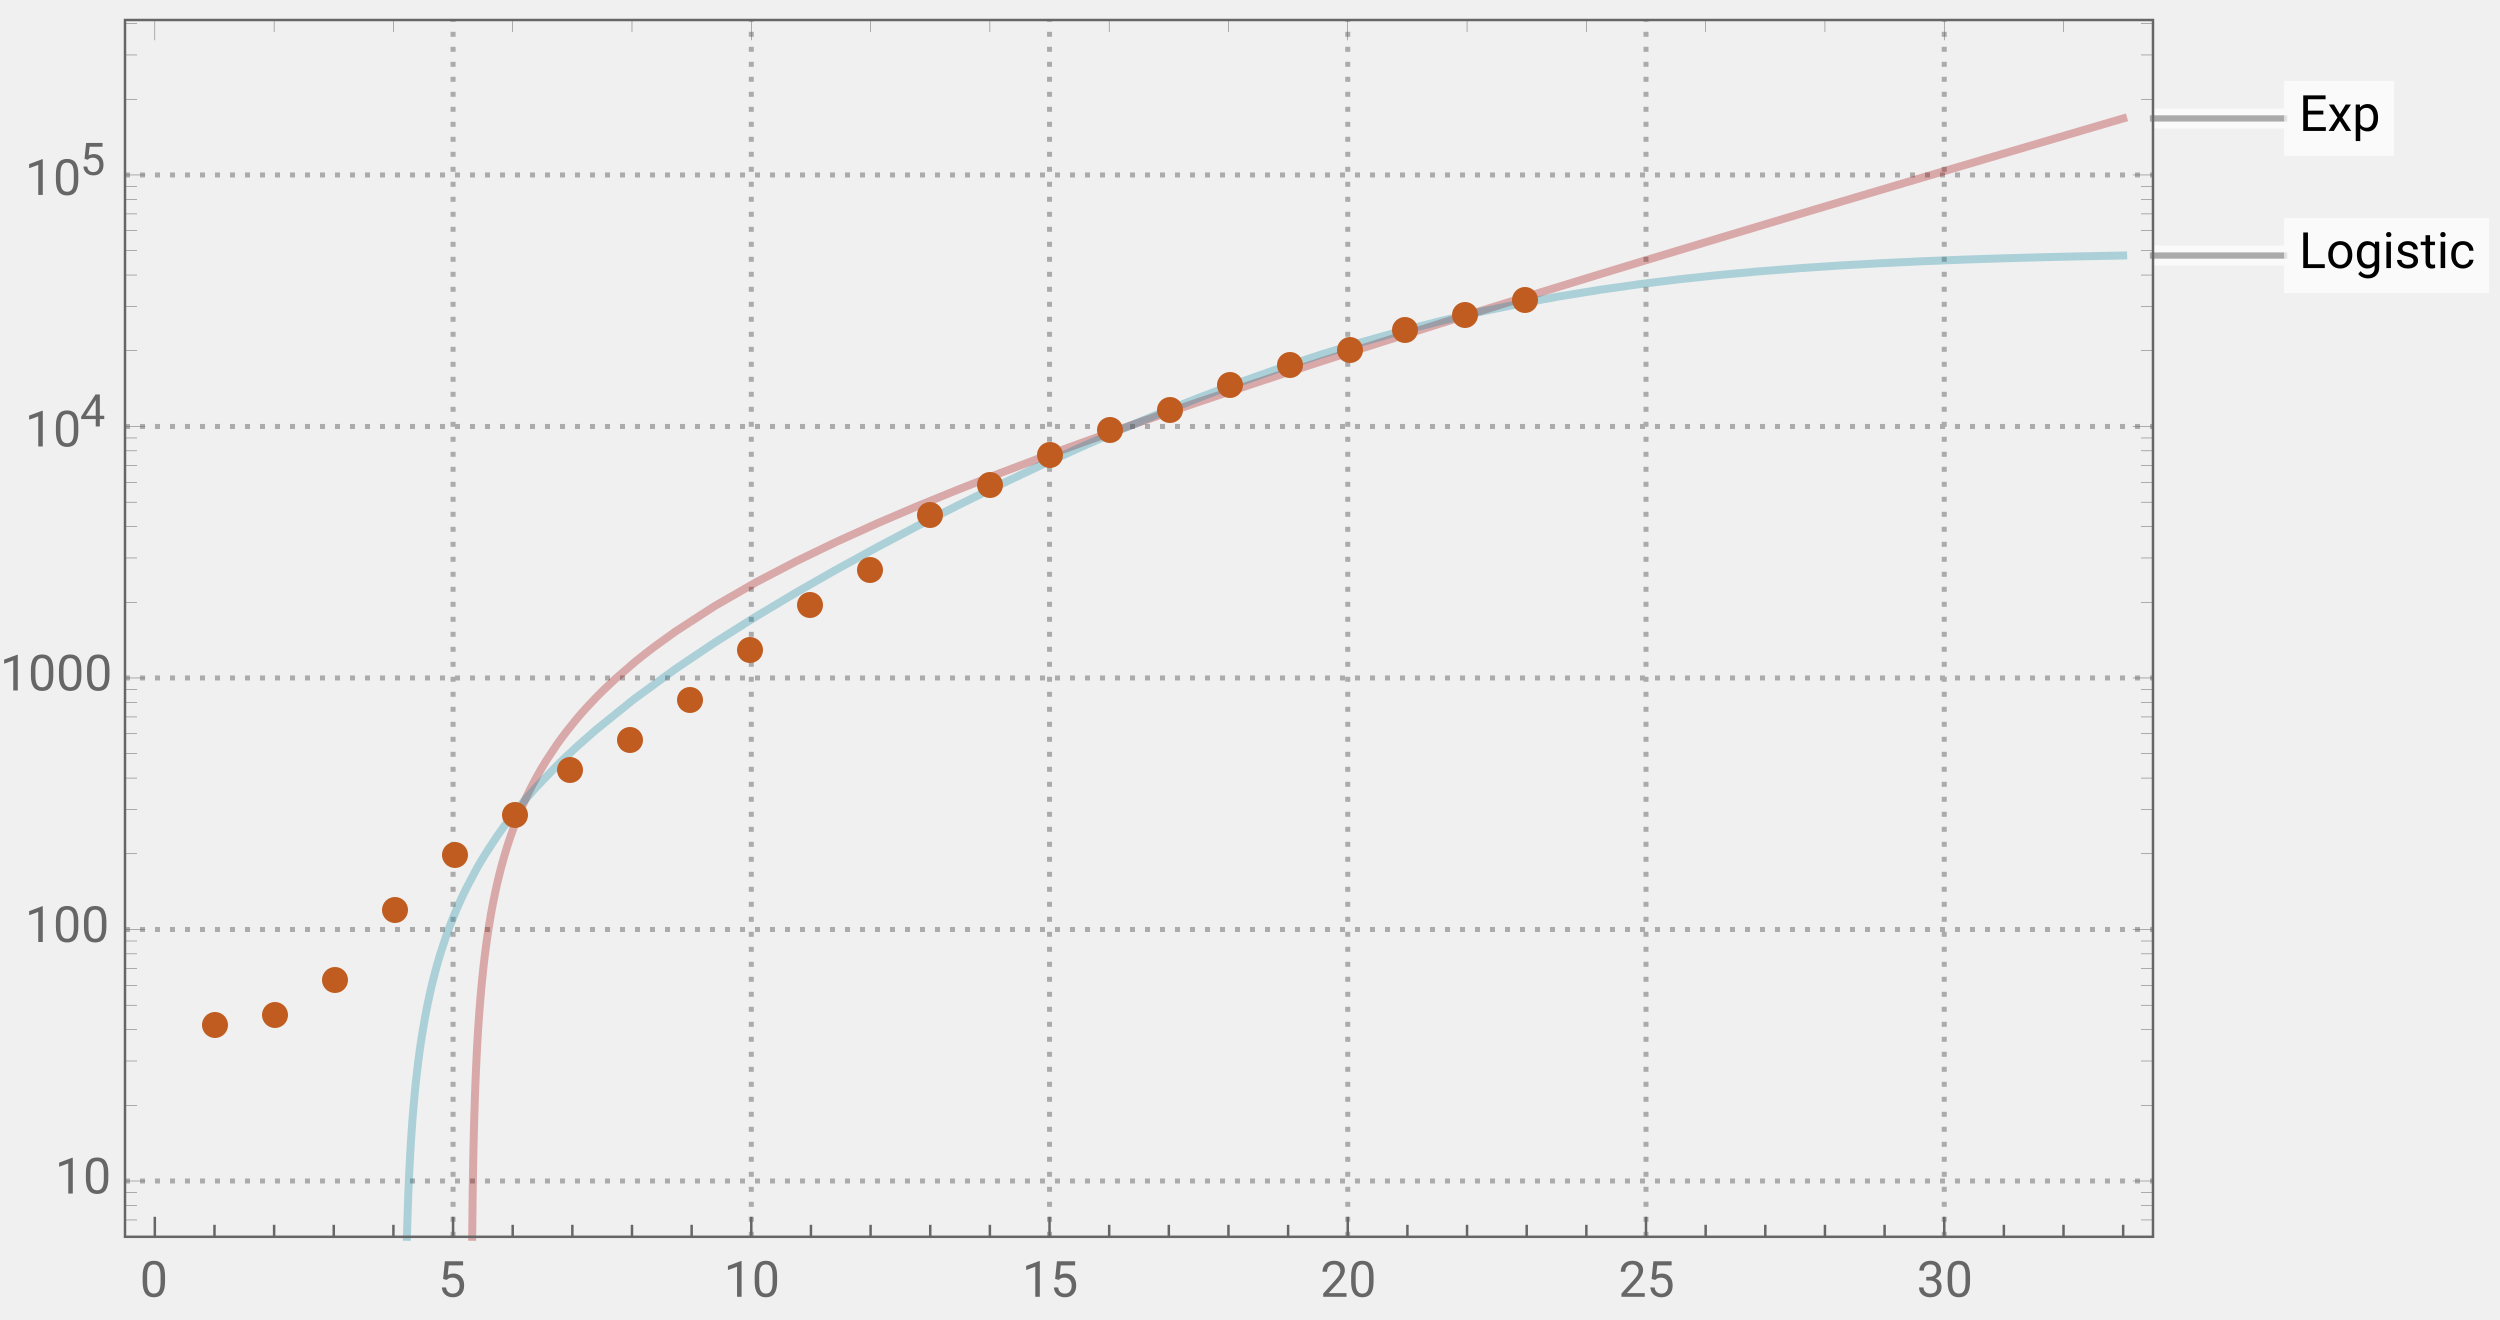
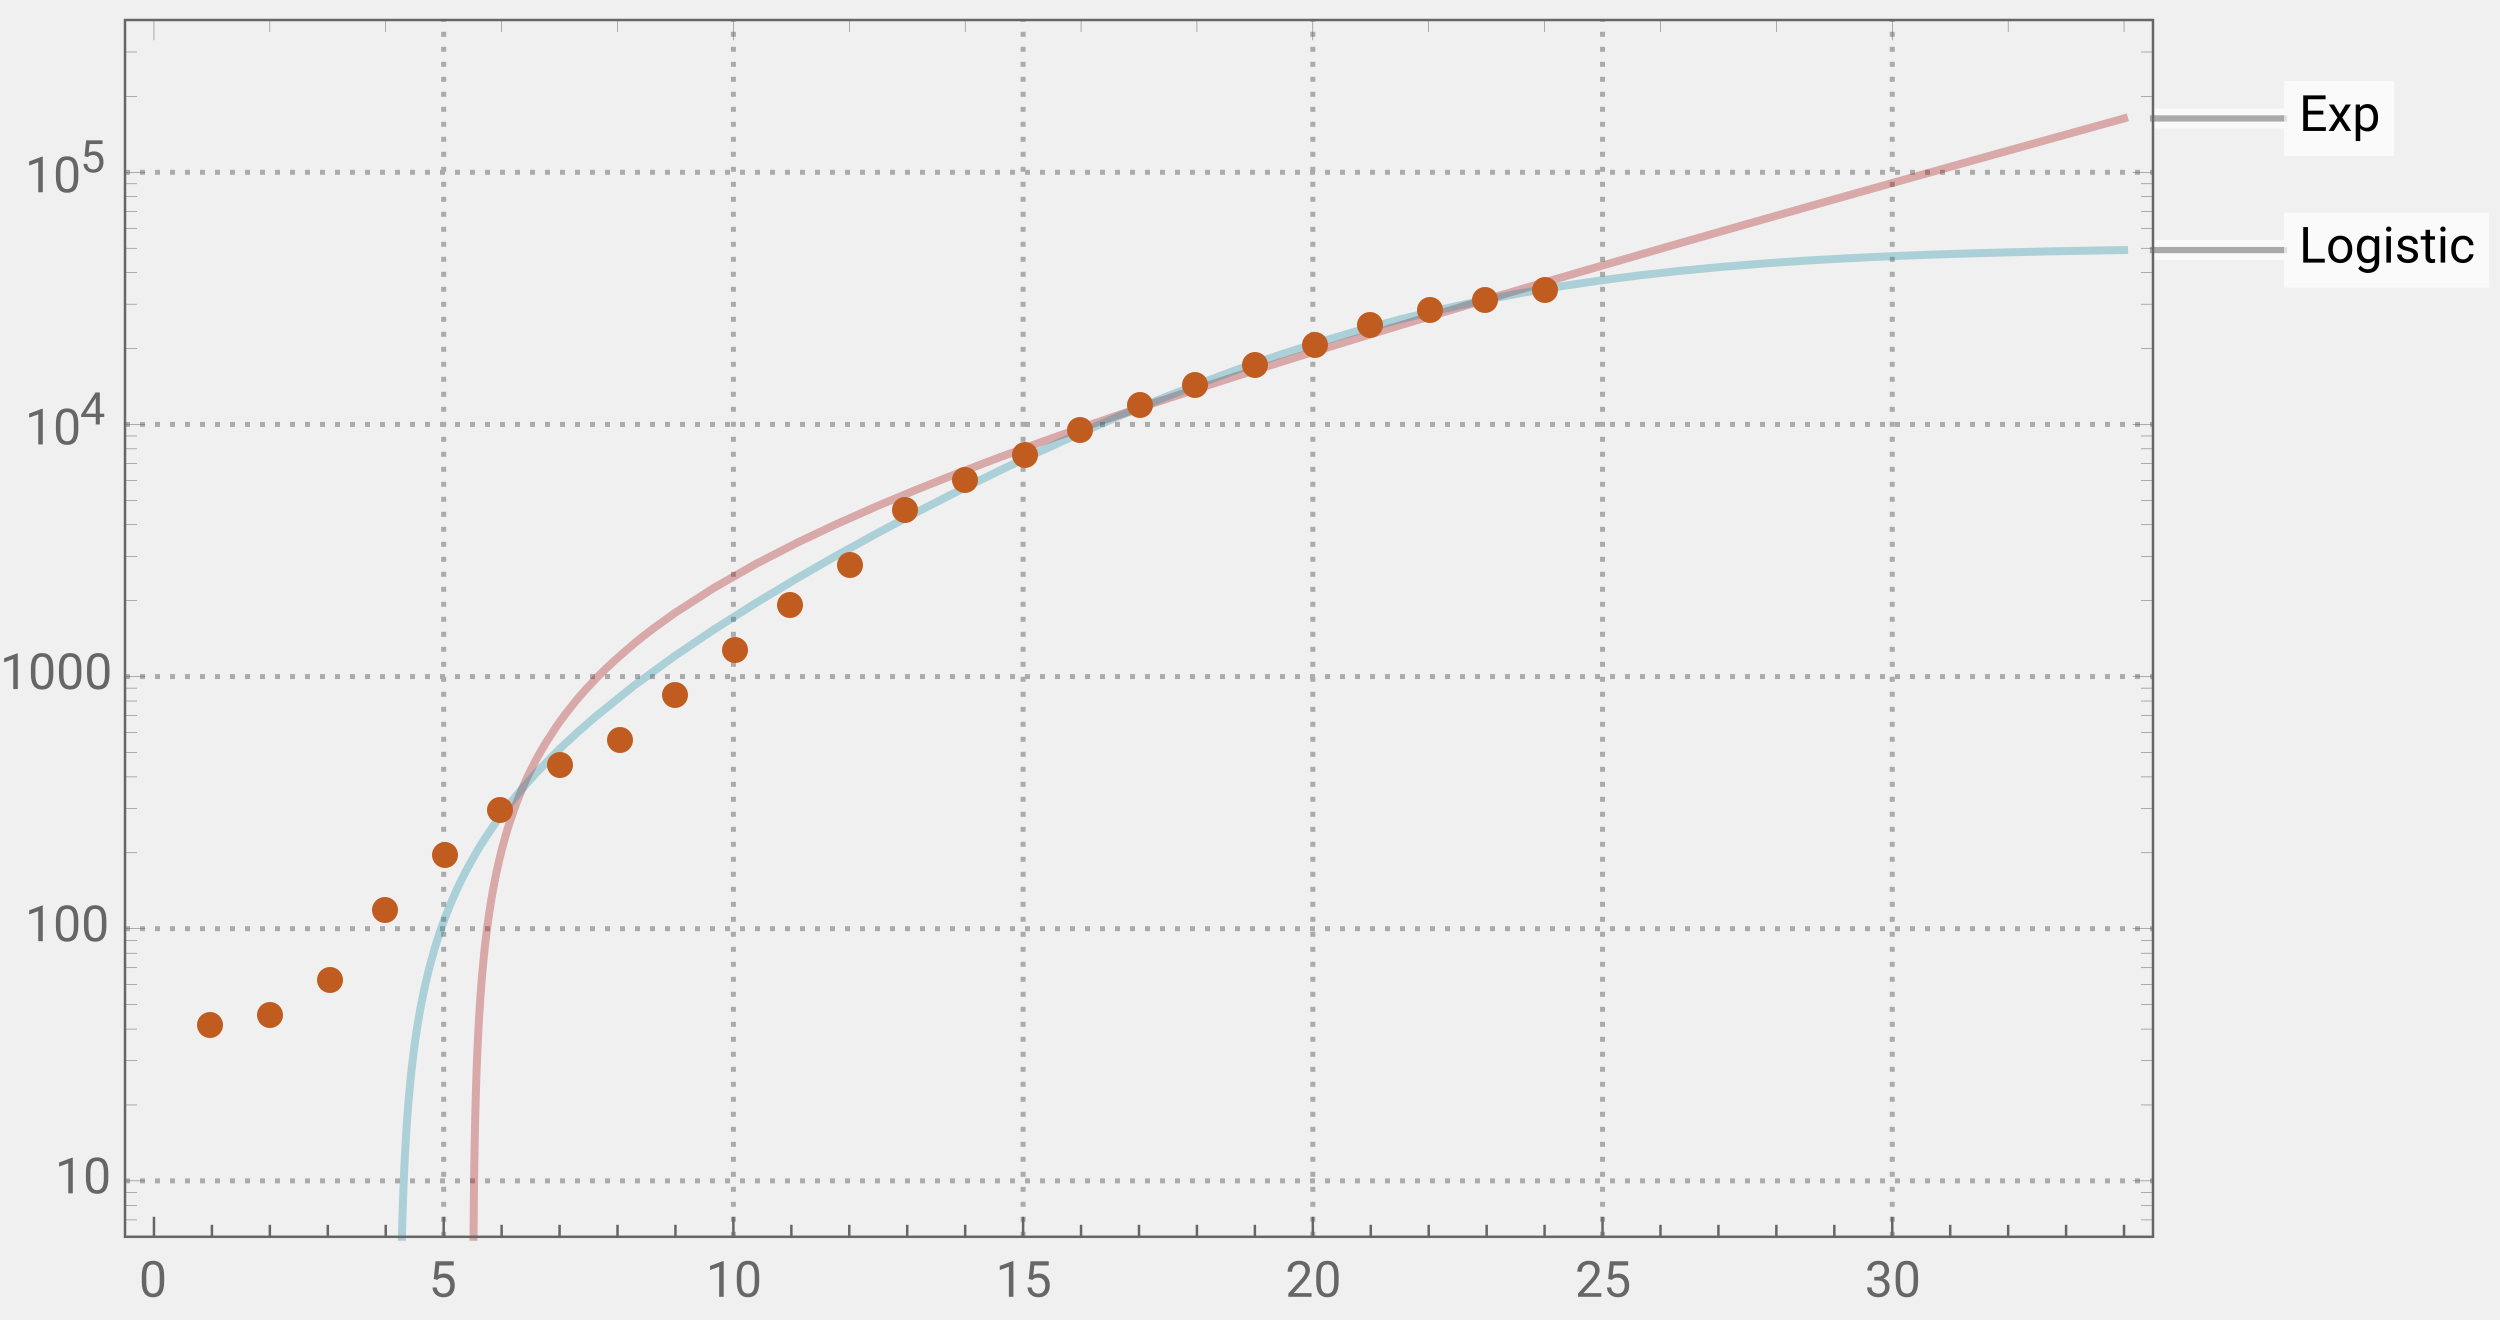
<svg xmlns="http://www.w3.org/2000/svg" xmlns:xlink="http://www.w3.org/1999/xlink" width="500pt" height="352" viewBox="0 0 500 264">
  <defs>
    <symbol overflow="visible" id="a">
      <path d="M4.844-3.285H1.762v2.52h3.582V0H.824v-7.11h4.469v.774H1.762v2.281h3.082zm0 0" />
    </symbol>
    <symbol overflow="visible" id="b">
      <path d="M2.457-3.355l1.172-1.926h1.055l-1.73 2.61L4.733 0H3.691L2.47-1.977 1.25 0H.2l1.784-2.672-1.73-2.61h1.043zm0 0" />
    </symbol>
    <symbol overflow="visible" id="c">
      <path d="M5.148-2.582c0 .805-.187 1.45-.554 1.941-.367.493-.864.739-1.492.739-.641 0-1.149-.203-1.516-.61v2.543H.684V-5.28h.824l.047.586c.367-.457.875-.688 1.53-.688.634 0 1.138.242 1.509.719.367.48.554 1.144.554 2zm-.906-.106c0-.593-.125-1.062-.379-1.41-.254-.343-.601-.515-1.047-.515-.546 0-.957.242-1.23.726v2.524c.27.48.684.722 1.242.722.434 0 .777-.171 1.031-.515.258-.344.383-.852.383-1.532zm0 0" />
    </symbol>
    <symbol overflow="visible" id="d">
      <path d="M1.766-.766h3.37V0H.825v-7.11h.942zm0 0" />
    </symbol>
    <symbol overflow="visible" id="e">
      <path d="M.445-2.691c0-.516.102-.98.305-1.395a2.25 2.25 0 01.848-.957c.363-.227.777-.34 1.246-.34.719 0 1.3.25 1.742.75.445.496.668 1.16.668 1.985v.066c0 .512-.098.977-.297 1.383a2.24 2.24 0 01-.844.957 2.35 2.35 0 01-1.261.34c-.715 0-1.297-.25-1.743-.746-.445-.5-.664-1.157-.664-1.977zm.907.109c0 .586.136 1.055.41 1.41.27.356.633.531 1.09.531.46 0 .824-.18 1.093-.539.27-.36.407-.863.407-1.511 0-.579-.137-1.047-.415-1.407a1.312 1.312 0 00-1.093-.543c-.446 0-.809.18-1.082.536-.274.355-.41.863-.41 1.523zm0 0" />
    </symbol>
    <symbol overflow="visible" id="f">
      <path d="M.469-2.688c0-.82.191-1.476.57-1.964.383-.485.887-.73 1.516-.73.644 0 1.148.23 1.507.687l.043-.586h.825v5.156c0 .684-.2 1.219-.606 1.613-.406.395-.949.59-1.633.59a2.71 2.71 0 01-1.12-.242c-.364-.164-.641-.387-.833-.668l.469-.543c.387.477.86.719 1.418.719.441 0 .785-.125 1.031-.371.246-.246.367-.598.367-1.047v-.453c-.359.418-.855.625-1.48.625-.617 0-1.117-.25-1.5-.746-.383-.5-.574-1.18-.574-2.04zm.906.106c0 .594.125 1.062.367 1.402.246.34.586.512 1.028.512.57 0 .988-.262 1.253-.777V-3.86c-.277-.504-.691-.754-1.246-.754-.437 0-.78.168-1.027.511-.25.344-.375.848-.375 1.52zm0 0" />
    </symbol>
    <symbol overflow="visible" id="g">
      <path d="M1.664 0H.762v-5.281h.902zM.688-6.684c0-.148.046-.27.136-.37.09-.102.223-.153.395-.153.176 0 .312.05.402.152.09.102.137.223.137.371 0 .145-.047.27-.137.364-.09.097-.223.148-.402.148-.176 0-.305-.047-.395-.148a.518.518 0 01-.136-.364zm0 0" />
    </symbol>
    <symbol overflow="visible" id="h">
      <path d="M3.758-1.402a.659.659 0 00-.274-.567c-.183-.136-.504-.254-.96-.351-.458-.098-.82-.215-1.09-.352-.27-.137-.47-.297-.598-.488a1.161 1.161 0 01-.191-.672c0-.434.183-.8.55-1.098.367-.3.832-.453 1.403-.453.597 0 1.086.156 1.457.465.375.309.558.707.558 1.188h-.906c0-.247-.105-.461-.316-.641-.211-.18-.473-.27-.793-.27-.328 0-.586.075-.77.22a.666.666 0 00-.281.558c0 .218.086.383.258.496.172.11.484.215.937.316.45.102.817.219 1.094.36.281.14.488.308.625.507.133.196.203.434.203.72 0 .472-.191.85-.566 1.136-.38.285-.868.426-1.473.426-.422 0-.797-.075-1.121-.223a1.852 1.852 0 01-.766-.629 1.513 1.513 0 01-.273-.871h.902a.93.93 0 00.363.719c.227.18.528.265.895.265.344 0 .617-.066.824-.207a.635.635 0 00.309-.554zm0 0" />
    </symbol>
    <symbol overflow="visible" id="i">
      <path d="M1.91-6.563v1.282h.985v.695H1.91v3.277c0 .211.043.371.13.477.089.105.237.16.452.16.102 0 .246-.023.43-.062V0a2.573 2.573 0 01-.695.098c-.403 0-.707-.121-.914-.368-.204-.242-.305-.59-.305-1.039v-3.277H.043v-.695h.965v-1.282zm0 0" />
    </symbol>
    <symbol overflow="visible" id="j">
      <path d="M2.805-.64a1.3 1.3 0 00.843-.294 1.01 1.01 0 00.399-.73h.855c-.015.3-.12.59-.312.863a2.03 2.03 0 01-.77.653 2.2 2.2 0 01-1.015.246c-.72 0-1.293-.239-1.72-.72C.66-1.101.45-1.757.45-2.593v-.148c0-.516.094-.973.285-1.375.188-.399.457-.711.813-.93.351-.223.77-.336 1.25-.336.594 0 1.086.18 1.476.535.395.356.602.817.63 1.38h-.856a1.238 1.238 0 00-.387-.84 1.217 1.217 0 00-.863-.333c-.457 0-.813.168-1.067.496-.253.332-.378.81-.378 1.434v.172c0 .61.125 1.078.375 1.406.25.328.609.492 1.078.492zm0 0" />
    </symbol>
    <symbol overflow="visible" id="k">
      <path d="M5.047-3.031c0 1.058-.18 1.844-.54 2.36-.362.51-.925.769-1.694.769-.758 0-1.32-.25-1.684-.754C.766-1.16.574-1.91.562-2.91v-1.207c0-1.043.18-1.82.54-2.328.363-.508.93-.762 1.703-.762.765 0 1.328.246 1.687.734.36.489.547 1.246.555 2.27zm-.902-1.235c0-.765-.106-1.324-.32-1.675-.216-.348-.555-.524-1.02-.524-.465 0-.801.176-1.012.524-.211.347-.32.882-.328 1.605v1.445c0 .77.113 1.336.336 1.704.222.367.558.546 1.012.546.445 0 .777-.171.992-.515.218-.344.332-.89.34-1.633zm0 0" />
    </symbol>
    <symbol overflow="visible" id="l">
      <path d="M1.008-3.563l.36-3.546h3.64v.836H2.133l-.215 1.937a2.32 2.32 0 011.187-.309c.649 0 1.16.215 1.543.645.383.426.57 1.004.57 1.734 0 .735-.195 1.309-.593 1.73-.395.423-.945.634-1.656.634-.63 0-1.14-.176-1.54-.524C1.032-.773.81-1.254.75-1.87h.855c.055.406.2.715.434.922.234.207.547.308.93.308.422 0 .75-.14.988-.43.238-.284.36-.679.36-1.187 0-.472-.13-.855-.387-1.144-.258-.285-.606-.43-1.035-.43-.395 0-.704.086-.926.258l-.242.195zm0 0" />
    </symbol>
    <symbol overflow="visible" id="m">
      <path d="M3.559 0h-.907v-6.02l-1.824.668v-.82l2.59-.973h.14zm0 0" />
    </symbol>
    <symbol overflow="visible" id="n">
      <path d="M5.25 0H.59v-.648l2.46-2.735c.364-.414.618-.75.755-1.008.14-.257.21-.527.21-.804 0-.371-.113-.676-.34-.914-.222-.239-.523-.356-.898-.356-.449 0-.797.13-1.047.383-.25.254-.37.613-.37 1.066H.452c0-.652.211-1.183.633-1.586.422-.402.984-.605 1.691-.605.66 0 1.184.172 1.567.52.386.347.578.808.578 1.382 0 .703-.445 1.535-1.336 2.5L1.68-.738h3.57zm0 0" />
    </symbol>
    <symbol overflow="visible" id="o">
      <path d="M1.906-3.992h.676c.426-.008.762-.121 1.008-.34.242-.219.363-.512.363-.883 0-.832-.414-1.25-1.242-1.25-.39 0-.703.113-.938.336-.23.223-.347.516-.347.887H.523c0-.563.204-1.031.618-1.406.41-.372.933-.559 1.57-.559.672 0 1.195.176 1.578.531.379.356.57.848.57 1.48 0 .31-.101.61-.3.9a1.81 1.81 0 01-.817.648c.39.125.692.328.903.617.214.285.32.636.32 1.047 0 .64-.207 1.144-.625 1.52-.418.374-.957.562-1.625.562s-1.211-.18-1.63-.543c-.417-.36-.624-.836-.624-1.43h.906c0 .375.121.672.367.898.243.227.57.336.98.336.438 0 .77-.113 1-.34.231-.23.349-.554.349-.98 0-.414-.125-.734-.383-.953-.254-.223-.618-.336-1.098-.344h-.676zm0 0" />
    </symbol>
    <symbol overflow="visible" id="p">
      <path d="M3.965-2.148h.887v.664h-.887V0h-.817v-1.484H.234v-.48l2.864-4.434h.867zm-2.809 0h1.992v-3.137l-.097.176zm0 0" />
    </symbol>
    <symbol overflow="visible" id="q">
      <path d="M.906-3.207l.324-3.191h3.278v.75H1.922l-.195 1.746a2.081 2.081 0 011.07-.278c.582 0 1.043.192 1.387.578.343.387.515.907.515 1.563 0 .66-.18 1.18-.535 1.559-.355.378-.851.566-1.492.566-.567 0-1.027-.156-1.383-.469-.36-.312-.562-.746-.613-1.3h.77c.05.367.179.644.39.828.21.187.492.28.836.28.379 0 .676-.128.89-.386.215-.258.32-.617.32-1.07 0-.426-.112-.77-.347-1.031-.234-.258-.543-.387-.93-.387-.355 0-.632.078-.835.23l-.215.18zm0 0" />
    </symbol>
  </defs>
-   <path d="M90.613 247.36V4m59.645 243.36V4m59.648 243.36V4m59.644 243.36V4m59.65 243.36V4m59.648 243.36V4M25 236.2h405.598M25 185.898h405.598M25 135.594h405.598M25 85.293h405.598M25 34.992h405.598" fill="none" stroke="#666" stroke-opacity=".5" stroke-dasharray="1,2" stroke-miterlimit="3.25" />
-   <path d="M94.438 247.36l.101-8.958.129-7.425.129-5.543.133-4.422.129-3.68.129-3.156.128-2.762.118-2.297.12-2.082.122-1.902.12-1.754.122-1.629.121-1.516.238-2.754.121-1.257.122-1.196.238-2.21.12-1.032.122-.984.242-1.848.121-.871.117-.84.243-1.594.48-2.882.121-.668.121-.649.243-1.246.48-2.308.121-.543.117-.532.242-1.027.48-1.926.122-.46.121-.45.242-.871.48-1.66.122-.395.12-.39.24-.766.48-1.453.965-2.676.128-.34.133-.34.262-.656.52-1.27 1.046-2.355.13-.281.132-.277.258-.543.523-1.055 1.043-1.988.133-.239.129-.238.262-.465.523-.906 1.043-1.727 2.09-3.148.242-.344.246-.344.485-.667.976-1.29 1.95-2.421.12-.145.126-.14.242-.286.488-.566.973-1.094 1.953-2.074.117-.121.121-.121.238-.246.477-.477.957-.937 1.91-1.797 3.824-3.317.13-.105.128-.11.262-.21.515-.418 1.04-.829 2.074-1.59 4.148-2.988 7.742-5.02 8.391-4.831 8.234-4.301 7.684-3.711 8.332-3.77 7.777-3.332 8.43-3.437 8.273-3.242 7.72-2.918 8.366-3.067 7.813-2.789 7.66-2.675 8.313-2.844 7.753-2.602 8.403-2.781 8.254-2.688 7.695-2.472 8.348-2.656 7.789-2.454 7.636-2.386 8.29-2.567 7.734-2.379 8.379-2.566 7.828-2.379 7.676-2.32 8.324-2.508 7.766-2.332 8.421-2.516 8.266-2.46 7.707-2.29 8.363-2.476 7.805-2.309 7.649-2.258 8.304-2.441 7.746-2.277.133-.04.137-.042.808-.235 1.082-.32 2.16-.633.274-.078.27-.082.539-.156 1.082-.32.132-.04.137-.039.27-.078.543-.16.132-.04.137-.038.27-.078.133-.04.136-.042.137-.04.133-.038" fill="none" stroke-width="1.6" stroke-linecap="square" stroke="#a60000" stroke-opacity=".3" stroke-miterlimit="3.25" />
-   <path d="M81.383 247.36l.02-.75.132-4.294.13-3.597.132-3.098.133-2.719.129-2.425.132-2.188.133-1.996.13-1.832.132-1.695.262-3.055.132-1.387.13-1.308.265-2.414.129-1.118.133-1.066.261-2 .133-.938.133-.902.262-1.707.527-3.09.129-.71.133-.696.262-1.328.527-2.457.133-.578.129-.567.261-1.09.528-2.05.129-.48.129-.47.257-.917.516-1.735 1.035-3.16.129-.371.129-.363.258-.715.515-1.371 1.032-2.559.257-.601.262-.59.516-1.149 1.031-2.16 2.066-3.894.118-.215.12-.211.243-.418.48-.817.965-1.574 1.926-2.933.121-.176.117-.176.242-.344.48-.68.966-1.324 1.926-2.5.128-.164.133-.164.262-.324.52-.637 1.046-1.242 2.086-2.375 4.18-4.363.242-.242.246-.239.485-.476.976-.938 1.95-1.82 3.902-3.441 7.644-6.165 8.297-6.042 7.742-5.208 8.391-5.292 8.234-4.915 7.684-4.382 8.332-4.567 7.777-4.11 8.43-4.292 8.273-4.063 7.72-3.656 8.366-3.816 7.813-3.418 7.66-3.211 8.313-3.317 7.753-2.925 8.403-2.98 8.254-2.723 7.695-2.352 8.348-2.344 7.789-1.988 7.636-1.77 8.29-1.718 7.734-1.426 8.379-1.36 7.828-1.109 7.676-.95 8.324-.89 7.766-.71 8.421-.657 8.266-.547 7.707-.43 8.363-.394 7.805-.309.117-.004.121-.003.239-.008.476-.02.957-.031 1.914-.066 3.825-.121.132-.004.387-.012 1.559-.047 2.074-.059 4.152-.113h.121l.117-.004.243-.008 3.39-.082 3.875-.086.133-.003.137-.004.27-.004.538-.012 1.082-.023 2.16-.043h.137l.137-.004.27-.004.539-.012 1.082-.02.132-.003h.137l.27-.008.543-.008.132-.004h.137l.27-.008h.133l.136-.004h.137l.133-.004" fill="none" stroke-width="1.6" stroke-linecap="square" stroke="#0d86a0" stroke-opacity=".3" stroke-miterlimit="3.25" />
+   <path d="M88.738 247.36V4m57.942 243.36V4m57.941 243.36V4m57.945 243.36V4m57.942 243.36V4m57.942 243.36V4M25 236.172h405.598M25 185.742h405.598M25 135.316h405.598M25 84.887h405.598M25 34.457h405.598" fill="none" stroke="#666" stroke-opacity=".5" stroke-dasharray="1,2" stroke-miterlimit="3.25" />
+   <path d="M94.7 247.36l.112-11.114.13-8.023.128-5.871.13-4.63.12-3.59.121-3.085.121-2.711.122-2.414.12-2.176.118-1.984.242-3.504.121-1.567.121-1.46.239-2.668.12-1.227.122-1.16.242-2.156.121-1.004.121-.965.238-1.809.121-.855.122-.825.242-1.562.117-.742.121-.723.242-1.375.48-2.523.122-.594.12-.574.243-1.114.48-2.074.122-.488.12-.484.243-.934.48-1.762.121-.422.122-.414.238-.804.484-1.54.961-2.804.133-.356.129-.351.262-.688.523-1.32 1.047-2.445.129-.29.133-.288.257-.563.524-1.09 1.047-2.047.129-.242.132-.242.262-.48.52-.93 1.047-1.766 2.09-3.21.12-.176.126-.176.242-.348.488-.68.977-1.312 1.949-2.45.125-.144.12-.148.243-.29.488-.566.977-1.105 1.953-2.094.117-.121.121-.125.715-.727.957-.945 1.914-1.8 3.828-3.325.13-.105.128-.11.262-.21.516-.419 1.039-.824 2.078-1.594 4.148-2.976 7.75-4.985 8.399-4.78 8.242-4.24 7.691-3.644 8.34-3.695 7.781-3.254 8.438-3.355 8.281-3.149 7.723-2.832 8.379-2.972 7.816-2.7 7.668-2.582 8.316-2.738 7.762-2.504 8.414-2.672 8.258-2.578 7.703-2.371 8.352-2.54 7.8-2.347 7.645-2.277 8.293-2.45 7.738-2.269 8.39-2.437 7.837-2.266 7.68-2.207 8.332-2.383 7.773-2.21 8.426-2.391 8.273-2.332 7.715-2.172 8.367-2.344 7.813-2.188 7.66-2.132 8.308-2.313 7.754-2.156.133-.035.137-.04.808-.222 3.247-.902.136-.035.137-.04.27-.074.539-.152 1.082-.297.136-.039.133-.04.274-.073.539-.149.136-.039.133-.035.274-.074.132-.04.137-.038.137-.035.133-.04" fill="none" stroke-width="1.6" stroke-linecap="square" stroke="#a60000" stroke-opacity=".3" stroke-miterlimit="3.25" />
+   <path d="M80.387 247.36l.097-3.786.133-4.039.133-3.422.133-2.965.129-2.617.133-2.347.132-2.125.13-1.942.265-3.449.129-1.547.133-1.45.261-2.648.133-1.218.133-1.16.262-2.157.132-1.008.13-.968.265-1.825.129-.859.133-.832.265-1.582.13-.75.132-.73.262-1.399.527-2.574.133-.606.129-.59.265-1.136.524-2.129 1.055-3.793.129-.43.128-.422.258-.82.516-1.574L89 183.566l.129-.34.129-.335.258-.664.52-1.274 1.03-2.39.13-.286.128-.28.258-.556.52-1.082 1.03-2.05 2.067-3.72.121-.206.121-.2.243-.402.48-.789.965-1.515 1.926-2.844.12-.168.122-.172.242-.336.48-.66.965-1.29 1.926-2.445.133-.16.129-.156.262-.316.523-.63 1.047-1.218 2.09-2.336 4.18-4.309.12-.117.126-.12.242-.24.488-.468.977-.93 1.949-1.804 3.906-3.422 7.652-6.149 8.301-6.05 7.75-5.227 8.399-5.32 8.242-4.95 7.691-4.413 8.34-4.598 7.781-4.137 8.438-4.316 8.281-4.082 7.723-3.664 8.379-3.82 7.816-3.407 7.668-3.187 8.316-3.278 7.762-2.879 8.414-2.914 8.258-2.64 7.703-2.27 8.352-2.242 7.8-1.89 7.645-1.665 8.293-1.605 7.738-1.32 8.39-1.247 7.837-1.011 7.68-.856 8.332-.797 7.773-.632.133-.012.133-.008.261-.02.528-.039 1.05-.078 2.11-.148 4.21-.278.259-.015.261-.016.516-.031 1.035-.063 2.066-.124 4.137-.227.121-.008.121-.004.239-.011.484-.028.965-.05 1.93-.094 3.855-.18.133-.008.129-.004.785-.035 1.047-.043 2.09-.09 4.183-.16.125-.004.121-.008.242-.007.489-.016 2.93-.106 3.906-.125.242-.007.715-.024.957-.027 1.914-.059 3.832-.101.258-.008.261-.008.52-.012 1.035-.027 2.078-.05 4.156-.094.122-.004h.12l.243-.008.484-.008.969-.023 1.937-.04 3.88-.07.132-.004.137-.004.808-.011 3.247-.059h.136l.137-.004.809-.012 1.082-.015.136-.004h.133l.274-.008.539-.008h.136l.133-.004.274-.004h.132l.137-.003h.137l.133-.004" fill="none" stroke-width="1.6" stroke-linecap="square" stroke="#0d86a0" stroke-opacity=".3" stroke-miterlimit="3.25" />
  <path d="M430.598 23.688h26.226" fill="none" stroke-width="4" stroke-linejoin="round" stroke="#fff" stroke-opacity=".667" stroke-miterlimit="3.25" />
  <path d="M430.598 23.688h26.226" fill="none" stroke-width="1.25" stroke-linecap="square" stroke="#aaa" stroke-miterlimit="3.25" />
  <path d="M478.824 16.188v15h-22v-15zm0 0" fill="#fff" fill-opacity=".667" />
-   <use xlink:href="#a" x="459.824" y="26.186" />
-   <use xlink:href="#b" x="465.508" y="26.186" />
-   <use xlink:href="#c" x="470.464" y="26.186" />
-   <path d="M430.598 51.105h15.707l1.148.004h9.371" fill="none" stroke-width="4" stroke-linejoin="round" stroke="#fff" stroke-opacity=".667" stroke-miterlimit="3.25" />
-   <path d="M430.598 51.105h15.707l1.148.004h9.371" fill="none" stroke-width="1.25" stroke-linecap="square" stroke="#aaa" stroke-miterlimit="3.25" />
-   <path d="M497.824 43.61v15h-41v-15zm0 0" fill="#fff" fill-opacity=".667" />
-   <use xlink:href="#d" x="459.824" y="53.608" />
-   <use xlink:href="#e" x="465.205" y="53.608" />
-   <use xlink:href="#f" x="470.908" y="53.608" />
-   <use xlink:href="#g" x="476.518" y="53.608" />
-   <use xlink:href="#h" x="478.945" y="53.608" />
-   <use xlink:href="#i" x="484.101" y="53.608" />
-   <use xlink:href="#g" x="487.368" y="53.608" />
-   <use xlink:href="#j" x="489.795" y="53.608" />
-   <path d="M45.602 205A2.598 2.598 0 0043 202.398 2.598 2.598 0 0040.398 205 2.598 2.598 0 0043 207.602 2.598 2.598 0 0045.602 205zm12-2A2.598 2.598 0 0055 200.398 2.598 2.598 0 0052.398 203 2.598 2.598 0 0055 205.602 2.598 2.598 0 0057.602 203zm12-7A2.598 2.598 0 0067 193.398 2.598 2.598 0 0064.398 196 2.598 2.598 0 0067 198.602 2.598 2.598 0 0069.602 196zm12-14A2.598 2.598 0 0079 179.398 2.598 2.598 0 0076.398 182 2.598 2.598 0 0079 184.602 2.598 2.598 0 0081.602 182zm12-11A2.598 2.598 0 0091 168.398 2.598 2.598 0 0088.398 171 2.598 2.598 0 0091 173.602 2.598 2.598 0 0093.602 171zm12-8a2.598 2.598 0 00-2.602-2.602 2.598 2.598 0 00-2.602 2.602 2.598 2.598 0 002.602 2.602 2.598 2.598 0 002.602-2.602zm11-9a2.598 2.598 0 00-2.602-2.602 2.598 2.598 0 00-2.602 2.602 2.598 2.598 0 002.602 2.602 2.598 2.598 0 002.602-2.602zm12-6a2.598 2.598 0 00-2.602-2.602 2.598 2.598 0 00-2.602 2.602 2.598 2.598 0 002.602 2.602 2.598 2.598 0 002.602-2.602zm12-8a2.598 2.598 0 00-2.602-2.602 2.598 2.598 0 00-2.602 2.602 2.598 2.598 0 002.602 2.602 2.598 2.598 0 002.602-2.602zm12-10a2.598 2.598 0 00-2.602-2.602 2.598 2.598 0 00-2.602 2.602 2.598 2.598 0 002.602 2.602 2.598 2.598 0 002.602-2.602zm12-9a2.598 2.598 0 00-2.602-2.602 2.598 2.598 0 00-2.602 2.602 2.598 2.598 0 002.602 2.602 2.598 2.598 0 002.602-2.602zm12-7a2.598 2.598 0 00-2.602-2.602 2.598 2.598 0 00-2.602 2.602 2.598 2.598 0 002.602 2.602 2.598 2.598 0 002.602-2.602zm12-11a2.598 2.598 0 00-2.602-2.602 2.598 2.598 0 00-2.602 2.602 2.598 2.598 0 002.602 2.602 2.598 2.598 0 002.602-2.602zm12-6A2.598 2.598 0 00198 94.398 2.598 2.598 0 00195.398 97 2.598 2.598 0 00198 99.602 2.598 2.598 0 00200.602 97zm12-6A2.598 2.598 0 00210 88.398 2.598 2.598 0 00207.398 91 2.598 2.598 0 00210 93.602 2.598 2.598 0 00212.602 91zm12-5A2.598 2.598 0 00222 83.398 2.598 2.598 0 00219.398 86 2.598 2.598 0 00222 88.602 2.598 2.598 0 00224.602 86zm12-4A2.598 2.598 0 00234 79.398 2.598 2.598 0 00231.398 82 2.598 2.598 0 00234 84.602 2.598 2.598 0 00236.602 82zm12-5A2.598 2.598 0 00246 74.398 2.598 2.598 0 00243.398 77 2.598 2.598 0 00246 79.602 2.598 2.598 0 00248.602 77zm12-4A2.598 2.598 0 00258 70.398 2.598 2.598 0 00255.398 73 2.598 2.598 0 00258 75.602 2.598 2.598 0 00260.602 73zm12-3A2.598 2.598 0 00270 67.398 2.598 2.598 0 00267.398 70 2.598 2.598 0 00270 72.602 2.598 2.598 0 00272.602 70zm11-4A2.598 2.598 0 00281 63.398 2.598 2.598 0 00278.398 66 2.598 2.598 0 00281 68.602 2.598 2.598 0 00283.602 66zm12-3A2.598 2.598 0 00293 60.398 2.598 2.598 0 00290.398 63 2.598 2.598 0 00293 65.602 2.598 2.598 0 00295.602 63zm12-3A2.598 2.598 0 00305 57.398 2.598 2.598 0 00302.398 60 2.598 2.598 0 00305 62.602 2.598 2.598 0 00307.602 60zm0 0" fill-rule="evenodd" fill="#c05c20" />
+   <use xlink:href="#a" x="459.824" y="26.188" />
+   <use xlink:href="#b" x="465.508" y="26.188" />
+   <use xlink:href="#c" x="470.464" y="26.188" />
+   <path d="M430.598 50.016h26.226" fill="none" stroke-width="4" stroke-linejoin="round" stroke="#fff" stroke-opacity=".667" stroke-miterlimit="3.25" />
+   <path d="M430.598 50.016h26.226" fill="none" stroke-width="1.25" stroke-linecap="square" stroke="#aaa" stroke-miterlimit="3.25" />
+   <path d="M497.824 42.516v15h-41v-15zm0 0" fill="#fff" fill-opacity=".667" />
+   <use xlink:href="#d" x="459.824" y="52.517" />
+   <use xlink:href="#e" x="465.205" y="52.517" />
+   <use xlink:href="#f" x="470.908" y="52.517" />
+   <use xlink:href="#g" x="476.518" y="52.517" />
+   <use xlink:href="#h" x="478.945" y="52.517" />
+   <use xlink:href="#i" x="484.101" y="52.517" />
+   <use xlink:href="#g" x="487.368" y="52.517" />
+   <use xlink:href="#j" x="489.795" y="52.517" />
+   <path d="M44.602 205A2.598 2.598 0 0042 202.398 2.598 2.598 0 0039.398 205 2.598 2.598 0 0042 207.602 2.598 2.598 0 0044.602 205zm12-2A2.598 2.598 0 0054 200.398 2.598 2.598 0 0051.398 203 2.598 2.598 0 0054 205.602 2.598 2.598 0 0056.602 203zm12-7A2.598 2.598 0 0066 193.398 2.598 2.598 0 0063.398 196 2.598 2.598 0 0066 198.602 2.598 2.598 0 0068.602 196zm11-14A2.598 2.598 0 0077 179.398 2.598 2.598 0 0074.398 182 2.598 2.598 0 0077 184.602 2.598 2.598 0 0079.602 182zm12-11A2.598 2.598 0 0089 168.398 2.598 2.598 0 0086.398 171 2.598 2.598 0 0089 173.602 2.598 2.598 0 0091.602 171zm11-9a2.598 2.598 0 00-2.602-2.602A2.598 2.598 0 0097.398 162a2.598 2.598 0 002.602 2.602 2.598 2.598 0 002.602-2.602zm12-9a2.598 2.598 0 00-2.602-2.602 2.598 2.598 0 00-2.602 2.602 2.598 2.598 0 002.602 2.602 2.598 2.598 0 002.602-2.602zm12-5a2.598 2.598 0 00-2.602-2.602 2.598 2.598 0 00-2.602 2.602 2.598 2.598 0 002.602 2.602 2.598 2.598 0 002.602-2.602zm11-9a2.598 2.598 0 00-2.602-2.602 2.598 2.598 0 00-2.602 2.602 2.598 2.598 0 002.602 2.602 2.598 2.598 0 002.602-2.602zm12-9a2.598 2.598 0 00-2.602-2.602 2.598 2.598 0 00-2.602 2.602 2.598 2.598 0 002.602 2.602 2.598 2.598 0 002.602-2.602zm11-9a2.598 2.598 0 00-2.602-2.602 2.598 2.598 0 00-2.602 2.602 2.598 2.598 0 002.602 2.602 2.598 2.598 0 002.602-2.602zm12-8a2.598 2.598 0 00-2.602-2.602 2.598 2.598 0 00-2.602 2.602 2.598 2.598 0 002.602 2.602 2.598 2.598 0 002.602-2.602zm11-11A2.598 2.598 0 00181 99.398a2.598 2.598 0 00-2.602 2.602 2.598 2.598 0 002.602 2.602 2.598 2.598 0 002.602-2.602zm12-6A2.598 2.598 0 00193 93.398 2.598 2.598 0 00190.398 96 2.598 2.598 0 00193 98.602 2.598 2.598 0 00195.602 96zm12-5A2.598 2.598 0 00205 88.398 2.598 2.598 0 00202.398 91 2.598 2.598 0 00205 93.602 2.598 2.598 0 00207.602 91zm11-5A2.598 2.598 0 00216 83.398 2.598 2.598 0 00213.398 86 2.598 2.598 0 00216 88.602 2.598 2.598 0 00218.602 86zm12-5A2.598 2.598 0 00228 78.398 2.598 2.598 0 00225.398 81 2.598 2.598 0 00228 83.602 2.598 2.598 0 00230.602 81zm11-4A2.598 2.598 0 00239 74.398 2.598 2.598 0 00236.398 77 2.598 2.598 0 00239 79.602 2.598 2.598 0 00241.602 77zm12-4A2.598 2.598 0 00251 70.398 2.598 2.598 0 00248.398 73 2.598 2.598 0 00251 75.602 2.598 2.598 0 00253.602 73zm12-4A2.598 2.598 0 00263 66.398 2.598 2.598 0 00260.398 69 2.598 2.598 0 00263 71.602 2.598 2.598 0 00265.602 69zm11-4A2.598 2.598 0 00274 62.398 2.598 2.598 0 00271.398 65 2.598 2.598 0 00274 67.602 2.598 2.598 0 00276.602 65zm12-3A2.598 2.598 0 00286 59.398 2.598 2.598 0 00283.398 62 2.598 2.598 0 00286 64.602 2.598 2.598 0 00288.602 62zm11-2A2.598 2.598 0 00297 57.398 2.598 2.598 0 00294.398 60 2.598 2.598 0 00297 62.602 2.598 2.598 0 00299.602 60zm12-2A2.598 2.598 0 00309 55.398 2.598 2.598 0 00306.398 58 2.598 2.598 0 00309 60.602 2.598 2.598 0 00311.602 58zm0 0" fill-rule="evenodd" fill="#c05c20" />
  <path d="M430.598 247.36H25m0 0V4m0 0h405.598m0 0v243.36" fill="none" stroke-width=".5" stroke-linecap="square" stroke="#666" stroke-miterlimit="3.25" />
-   <path d="M30.965 247.36v-4" fill="none" stroke-width=".5" stroke="#666" stroke-miterlimit="3.25" />
-   <use xlink:href="#k" x="27.965" y="259.359" fill="#666" />
-   <path d="M42.895 247.36v-2.4m11.929 2.4v-2.4m11.93 2.4v-2.4m11.93 2.4v-2.4m11.929 2.4v-4" fill="none" stroke-width=".5" stroke="#666" stroke-miterlimit="3.25" />
-   <use xlink:href="#l" x="87.612" y="259.359" fill="#666" />
-   <path d="M102.54 247.36v-2.4m11.929 2.4v-2.4m11.929 2.4v-2.4m11.93 2.4v-2.4m11.93 2.4v-4" fill="none" stroke-width=".5" stroke="#666" stroke-miterlimit="3.25" />
+   <path d="M30.793 247.36v-4" fill="none" stroke-width=".5" stroke="#666" stroke-miterlimit="3.25" />
+   <use xlink:href="#k" x="27.794" y="259.36" fill="#666" />
+   <path d="M42.383 247.36v-2.4m11.59 2.4v-2.4m11.586 2.4v-2.4m11.589 2.4v-2.4m11.59 2.4v-4" fill="none" stroke-width=".5" stroke="#666" stroke-miterlimit="3.25" />
+   <use xlink:href="#l" x="85.737" y="259.36" fill="#666" />
+   <path d="M100.324 247.36v-2.4m11.59 2.4v-2.4m11.59 2.4v-2.4m11.586 2.4v-2.4m11.59 2.4v-4" fill="none" stroke-width=".5" stroke="#666" stroke-miterlimit="3.25" />
  <g fill="#666">
-     <use xlink:href="#m" x="144.758" y="259.359" />
-     <use xlink:href="#k" x="150.374" y="259.359" />
+     <use xlink:href="#m" x="141.18" y="259.36" />
+     <use xlink:href="#k" x="146.795" y="259.36" />
  </g>
-   <path d="M162.188 247.36v-2.4m11.929 2.4v-2.4m11.93 2.4v-2.4m11.93 2.4v-2.4m11.929 2.4v-4" fill="none" stroke-width=".5" stroke="#666" stroke-miterlimit="3.25" />
+   <path d="M158.27 247.36v-2.4m11.585 2.4v-2.4m11.59 2.4v-2.4m11.59 2.4v-2.4m11.586 2.4v-4" fill="none" stroke-width=".5" stroke="#666" stroke-miterlimit="3.25" />
  <g fill="#666">
-     <use xlink:href="#m" x="204.405" y="259.359" />
-     <use xlink:href="#l" x="210.02" y="259.359" />
+     <use xlink:href="#m" x="199.123" y="259.36" />
+     <use xlink:href="#l" x="204.738" y="259.36" />
  </g>
-   <path d="M221.836 247.36v-2.4m11.93 2.4v-2.4m11.925 2.4v-2.4m11.93 2.4v-2.4m11.929 2.4v-4" fill="none" stroke-width=".5" stroke="#666" stroke-miterlimit="3.25" />
+   <path d="M216.21 247.36v-2.4m11.59 2.4v-2.4m11.587 2.4v-2.4m11.59 2.4v-2.4m11.589 2.4v-4" fill="none" stroke-width=".5" stroke="#666" stroke-miterlimit="3.25" />
  <g fill="#666">
-     <use xlink:href="#n" x="264.052" y="259.359" />
-     <use xlink:href="#k" x="269.667" y="259.359" />
+     <use xlink:href="#n" x="257.065" y="259.36" />
+     <use xlink:href="#k" x="262.681" y="259.36" />
  </g>
-   <path d="M281.48 247.36v-2.4m11.93 2.4v-2.4m11.93 2.4v-2.4m11.93 2.4v-2.4m11.93 2.4v-4" fill="none" stroke-width=".5" stroke="#666" stroke-miterlimit="3.25" />
+   <path d="M274.152 247.36v-2.4m11.59 2.4v-2.4m11.59 2.4v-2.4m11.586 2.4v-2.4m11.59 2.4v-4" fill="none" stroke-width=".5" stroke="#666" stroke-miterlimit="3.25" />
  <g fill="#666">
-     <use xlink:href="#n" x="323.699" y="259.359" />
-     <use xlink:href="#l" x="329.314" y="259.359" />
+     <use xlink:href="#n" x="315.008" y="259.36" />
+     <use xlink:href="#l" x="320.623" y="259.36" />
  </g>
-   <path d="M341.129 247.36v-2.4m11.93 2.4v-2.4m11.929 2.4v-2.4m11.93 2.4v-2.4m11.93 2.4v-4" fill="none" stroke-width=".5" stroke="#666" stroke-miterlimit="3.25" />
+   <path d="M332.098 247.36v-2.4m11.586 2.4v-2.4m11.589 2.4v-2.4m11.59 2.4v-2.4m11.587 2.4v-4" fill="none" stroke-width=".5" stroke="#666" stroke-miterlimit="3.25" />
  <g fill="#666">
-     <use xlink:href="#o" x="383.346" y="259.359" />
-     <use xlink:href="#k" x="388.961" y="259.359" />
+     <use xlink:href="#o" x="372.951" y="259.36" />
+     <use xlink:href="#k" x="378.566" y="259.36" />
  </g>
-   <path d="M400.773 247.36v-2.4m11.93 2.4v-2.4m11.93 2.4v-2.4" fill="none" stroke-width=".5" stroke="#666" stroke-miterlimit="3.25" />
-   <path d="M25 236.2h4.055" fill="none" stroke-width=".1" stroke="#666" stroke-miterlimit="3.25" />
+   <path d="M390.04 247.36v-2.4m11.589 2.4v-2.4m11.586 2.4v-2.4m11.59 2.4v-2.4" fill="none" stroke-width=".5" stroke="#666" stroke-miterlimit="3.25" />
+   <path d="M25 236.172h4.055" fill="none" stroke-width=".1" stroke="#666" stroke-miterlimit="3.25" />
  <g fill="#666">
-     <use xlink:href="#m" x="11" y="238.7" />
-     <use xlink:href="#k" x="16.615" y="238.7" />
+     <use xlink:href="#m" x="11" y="238.672" />
+     <use xlink:href="#k" x="16.615" y="238.672" />
  </g>
-   <path d="M25 185.898h4.055" fill="none" stroke-width=".1" stroke="#666" stroke-miterlimit="3.25" />
+   <path d="M25 185.742h4.055" fill="none" stroke-width=".1" stroke="#666" stroke-miterlimit="3.25" />
  <g fill="#666">
-     <use xlink:href="#m" x="5" y="188.397" />
-     <use xlink:href="#k" x="10.615" y="188.397" />
-     <use xlink:href="#k" x="16.23" y="188.397" />
+     <use xlink:href="#m" x="5" y="188.244" />
+     <use xlink:href="#k" x="10.615" y="188.244" />
+     <use xlink:href="#k" x="16.23" y="188.244" />
  </g>
-   <path d="M25 135.594h4.055" fill="none" stroke-width=".1" stroke="#666" stroke-miterlimit="3.25" />
+   <path d="M25 135.316h4.055" fill="none" stroke-width=".1" stroke="#666" stroke-miterlimit="3.25" />
  <g fill="#666">
-     <use xlink:href="#m" y="138.095" />
-     <use xlink:href="#k" x="5.615" y="138.095" />
-     <use xlink:href="#k" x="11.23" y="138.095" />
-     <use xlink:href="#k" x="16.846" y="138.095" />
+     <use xlink:href="#m" y="137.816" />
+     <use xlink:href="#k" x="5.615" y="137.816" />
+     <use xlink:href="#k" x="11.23" y="137.816" />
+     <use xlink:href="#k" x="16.846" y="137.816" />
  </g>
-   <path d="M25 85.293h4.055" fill="none" stroke-width=".1" stroke="#666" stroke-miterlimit="3.25" />
+   <path d="M25 84.887h4.055" fill="none" stroke-width=".1" stroke="#666" stroke-miterlimit="3.25" />
  <g fill="#666">
-     <use xlink:href="#m" x="5" y="89.293" />
-     <use xlink:href="#k" x="10.615" y="89.293" />
+     <use xlink:href="#m" x="5" y="88.887" />
+     <use xlink:href="#k" x="10.615" y="88.887" />
  </g>
-   <use xlink:href="#p" x="16" y="85.293" fill="#666" />
-   <path d="M25 34.992h4.055" fill="none" stroke-width=".1" stroke="#666" stroke-miterlimit="3.25" />
+   <use xlink:href="#p" x="16" y="84.887" fill="#666" />
+   <path d="M25 34.457h4.055" fill="none" stroke-width=".1" stroke="#666" stroke-miterlimit="3.25" />
  <g fill="#666">
-     <use xlink:href="#m" x="5" y="38.991" />
-     <use xlink:href="#k" x="10.615" y="38.991" />
+     <use xlink:href="#m" x="5" y="38.459" />
+     <use xlink:href="#k" x="10.615" y="38.459" />
  </g>
-   <use xlink:href="#q" x="16" y="34.991" fill="#666" />
-   <path d="M25 247.36h2.398M25 243.992h2.398M25 241.074h2.398M25 238.5h2.398M25 221.059h2.398M25 212.2h2.398M25 205.914h2.398M25 201.04h2.398M25 197.059h2.398M25 193.688h2.398M25 190.773h2.398M25 188.2h2.398M25 170.754h2.398M25 161.898h2.398M25 155.613h2.398M25 150.738h2.398M25 146.754h2.398M25 143.387h2.398M25 140.469h2.398M25 137.898h2.398M25 120.453h2.398M25 111.594h2.398M25 105.309h2.398M25 100.434h2.398M25 96.453h2.398M25 93.086h2.398M25 90.168h2.398M25 87.594h2.398M25 70.148h2.398M25 61.293h2.398M25 55.008h2.398M25 50.133h2.398M25 46.148h2.398M25 42.781h2.398M25 39.867h2.398M25 37.293h2.398M25 19.848h2.398M25 10.992h2.398M25 4.707h2.398M30.965 4v4.055M150.258 4v4.055M269.55 4v4.055M388.848 4v4.055M54.824 4v2.398M78.684 4v2.398M102.54 4v2.398M126.398 4v2.398M174.117 4v2.398M197.977 4v2.398M221.836 4v2.398M245.691 4v2.398M293.41 4v2.398M317.27 4v2.398M341.129 4v2.398M364.988 4v2.398M412.703 4v2.398M430.598 236.2h-4.055m4.055-50.302h-4.055m4.055-50.304h-4.055m4.055-50.301h-4.055m4.055-50.301h-4.055m4.055 212.368h-2.399m2.399-3.368h-2.399m2.399-2.918h-2.399m2.399-2.574h-2.399m2.399-17.441h-2.399m2.399-8.859h-2.399m2.399-6.286h-2.399m2.399-4.874h-2.399m2.399-3.981h-2.399m2.399-3.371h-2.399m2.399-2.915h-2.399m2.399-2.573h-2.399m2.399-17.446h-2.399m2.399-8.856h-2.399m2.399-6.285h-2.399m2.399-4.875h-2.399m2.399-3.984h-2.399m2.399-3.367h-2.399m2.399-2.918h-2.399m2.399-2.571h-2.399m2.399-17.445h-2.399m2.399-8.859h-2.399m2.399-6.285h-2.399m2.399-4.875h-2.399m2.399-3.981h-2.399m2.399-3.367h-2.399m2.399-2.918h-2.399m2.399-2.574h-2.399m2.399-17.446h-2.399m2.399-8.855h-2.399m2.399-6.285h-2.399m2.399-4.875h-2.399m2.399-3.985h-2.399m2.399-3.367h-2.399m2.399-2.914h-2.399m2.399-2.574h-2.399m2.399-17.445h-2.399m2.399-8.856h-2.399m2.399-6.285h-2.399" fill="none" stroke-width=".1" stroke="#666" stroke-miterlimit="3.25" />
+   <use xlink:href="#q" x="16" y="34.459" fill="#666" />
+   <path d="M25 247.36h2.398M25 243.984h2.398M25 241.059h2.398M25 238.48h2.398M25 220.992h2.398M25 212.113h2.398m-2.398-6.3h2.398M25 200.926h2.398M25 196.93h2.398M25 193.555h2.398M25 190.633h2.398M25 188.05h2.398M25 170.563h2.398M25 161.684h2.398M25 155.383h2.398M25 150.496h2.398M25 146.504h2.398M25 143.129h2.398M25 140.203h2.398M25 137.621h2.398M25 120.137h2.398M25 111.254h2.398M25 104.953h2.398M25 100.066h2.398M25 96.074h2.398M25 92.7h2.398M25 89.773h2.398M25 87.195h2.398M25 69.707h2.398M25 60.828h2.398M25 54.527h2.398M25 49.64h2.398M25 45.645h2.398M25 42.27h2.398M25 39.348h2.398M25 36.766h2.398M25 19.277h2.398M25 10.398h2.398M25 4.098h2.398M30.793 4v4.055M146.68 4v4.055M262.566 4v4.055M378.45 4v4.055M53.973 4v2.398M77.148 4v2.398M100.324 4v2.398M123.504 4v2.398M169.855 4v2.398M193.035 4v2.398M216.21 4v2.398M239.387 4v2.398M285.742 4v2.398M308.918 4v2.398M332.098 4v2.398M355.273 4v2.398M401.629 4v2.398M424.805 4v2.398m5.793 229.774h-4.055m4.055-50.43h-4.055m4.055-50.426h-4.055m4.055-50.429h-4.055m4.055-50.43h-4.055m4.055 212.903h-2.399m2.399-3.376h-2.399m2.399-2.925h-2.399m2.399-2.579h-2.399m2.399-17.488h-2.399m2.399-8.879h-2.399m2.399-6.3h-2.399m2.399-4.887h-2.399m2.399-3.996h-2.399m2.399-3.375h-2.399m2.399-2.922h-2.399m2.399-2.583h-2.399m2.399-17.487h-2.399m2.399-8.879h-2.399m2.399-6.301h-2.399m2.399-4.887h-2.399m2.399-3.992h-2.399m2.399-3.375h-2.399m2.399-2.926h-2.399m2.399-2.582h-2.399m2.399-17.484h-2.399m2.399-8.883h-2.399m2.399-6.301h-2.399m2.399-4.887h-2.399m2.399-3.992h-2.399m2.399-3.374h-2.399m2.399-2.927h-2.399m2.399-2.578h-2.399m2.399-17.488h-2.399m2.399-8.879h-2.399m2.399-6.301h-2.399m2.399-4.887h-2.399m2.399-3.995h-2.399m2.399-3.375h-2.399m2.399-2.922h-2.399m2.399-2.582h-2.399m2.399-17.489h-2.399m2.399-8.879h-2.399m2.399-6.3h-2.399" fill="none" stroke-width=".1" stroke="#666" stroke-miterlimit="3.25" />
</svg>
